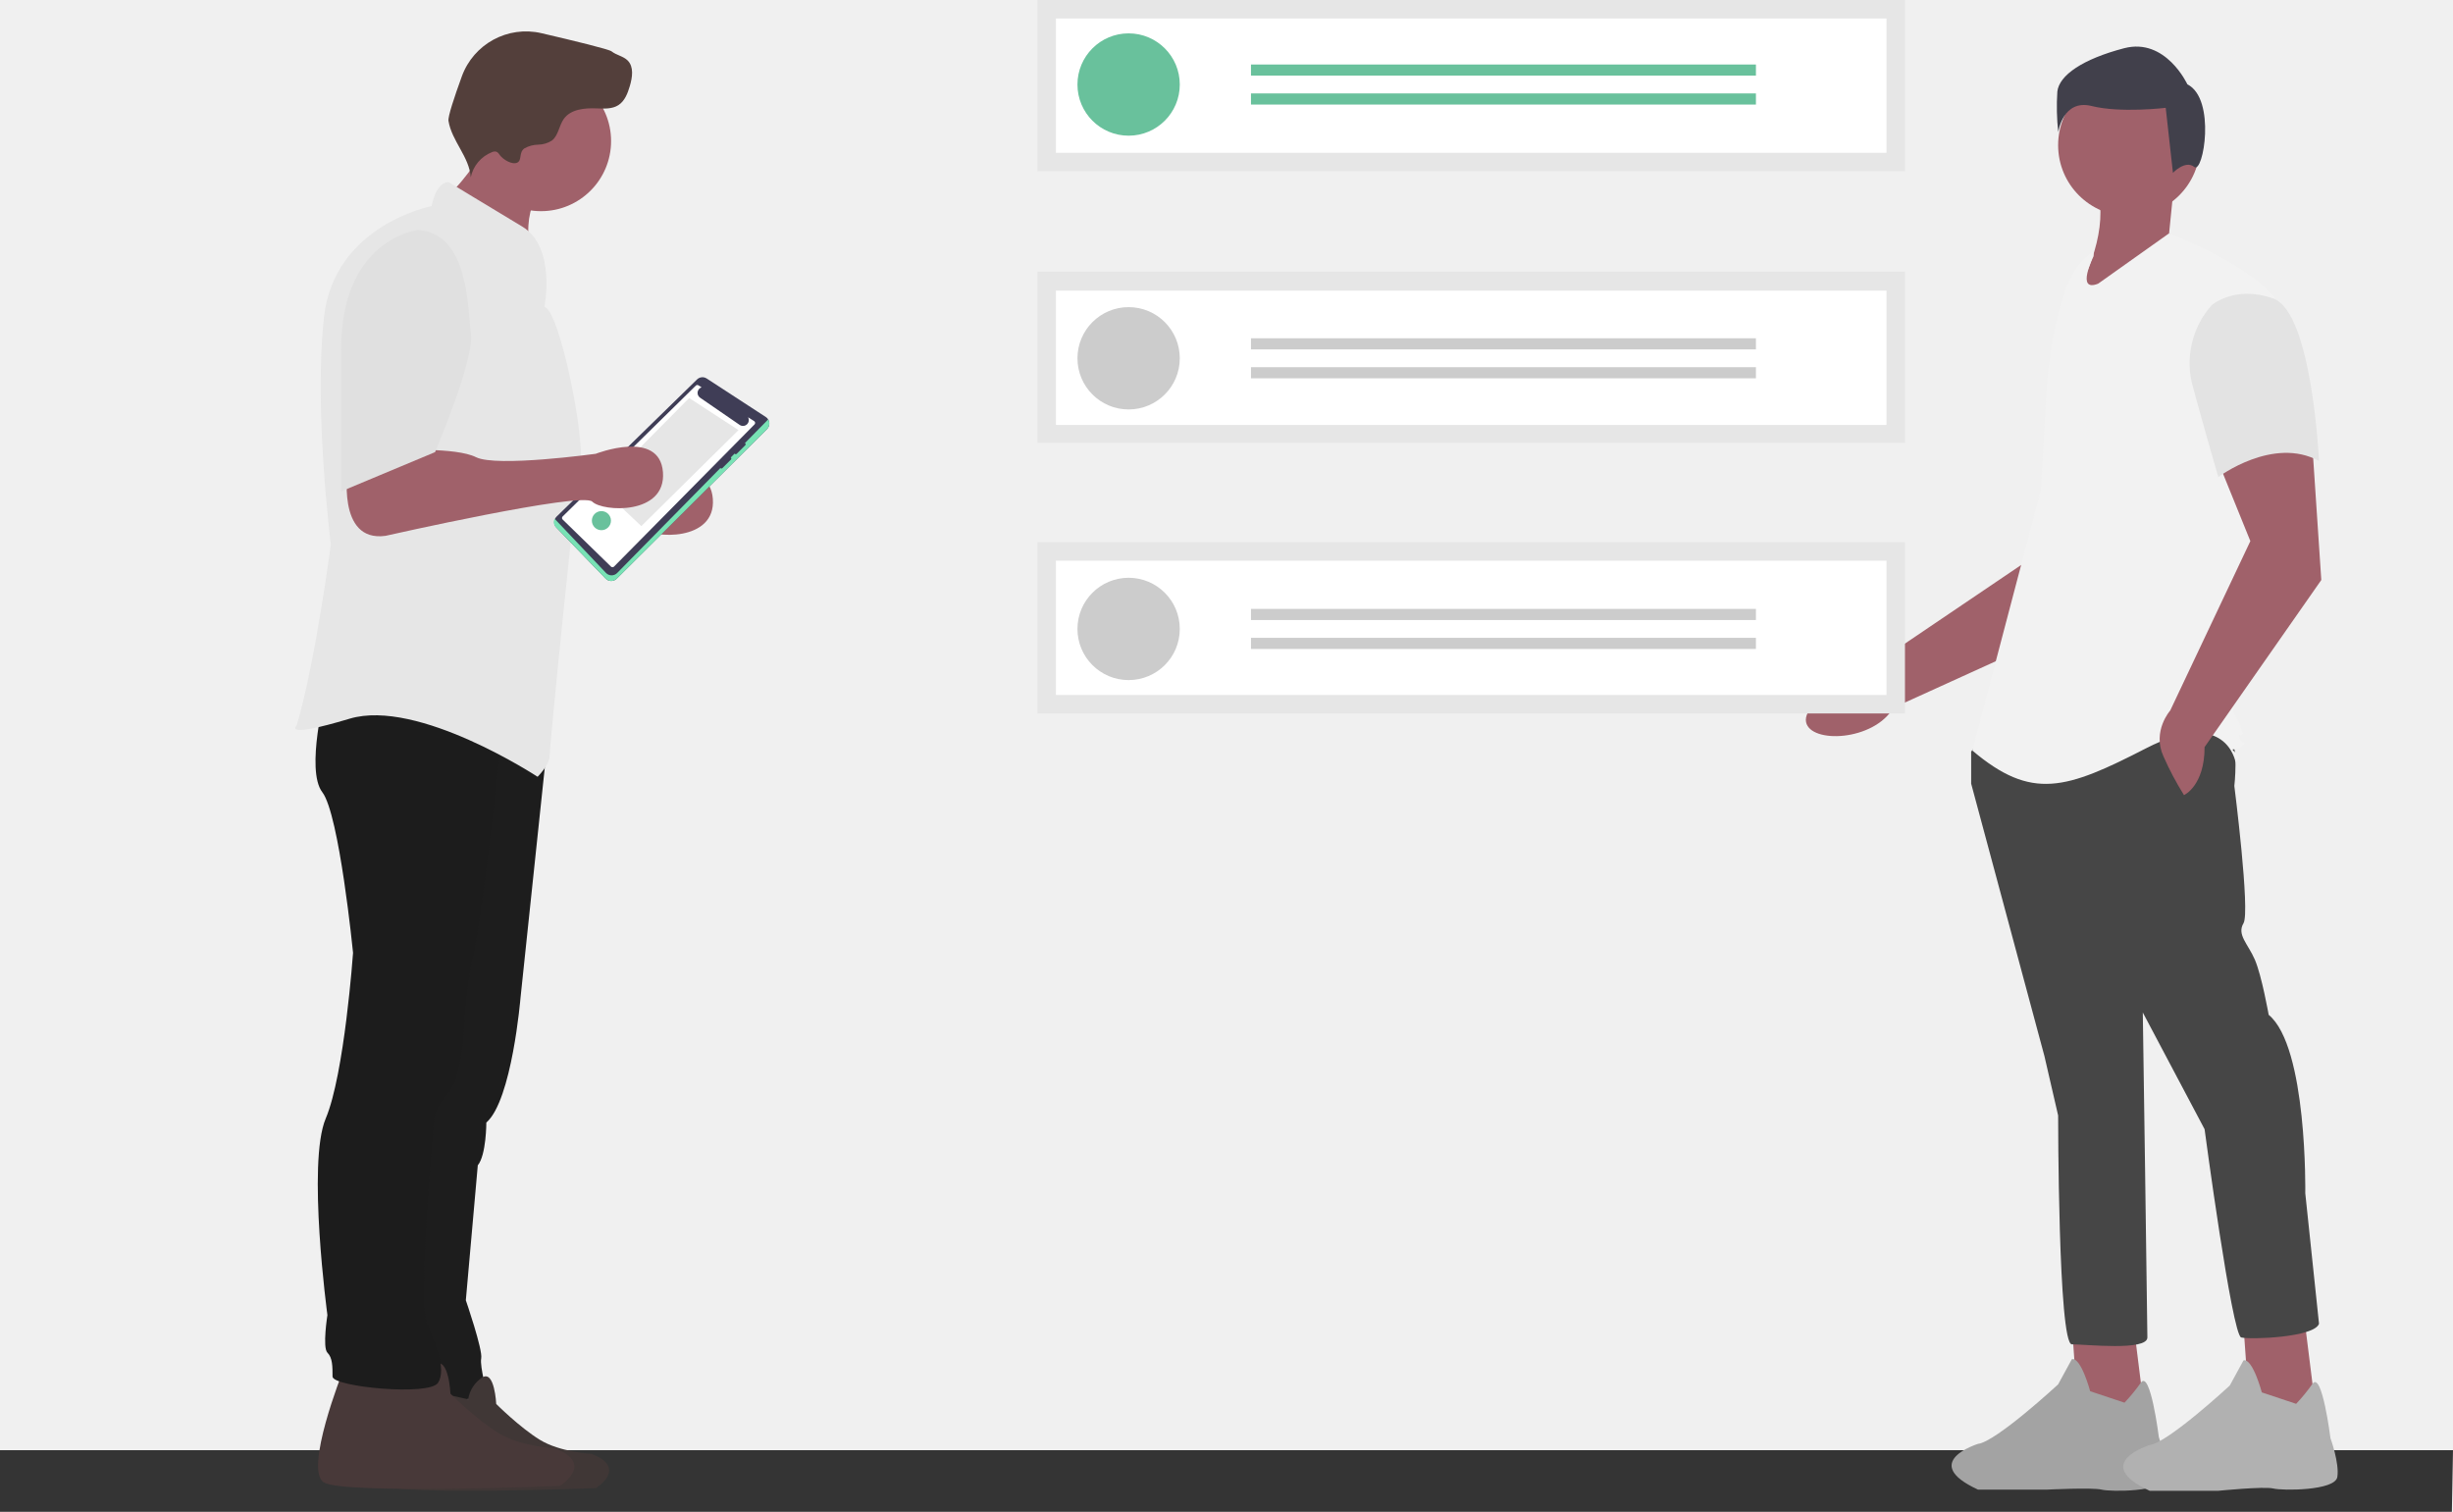
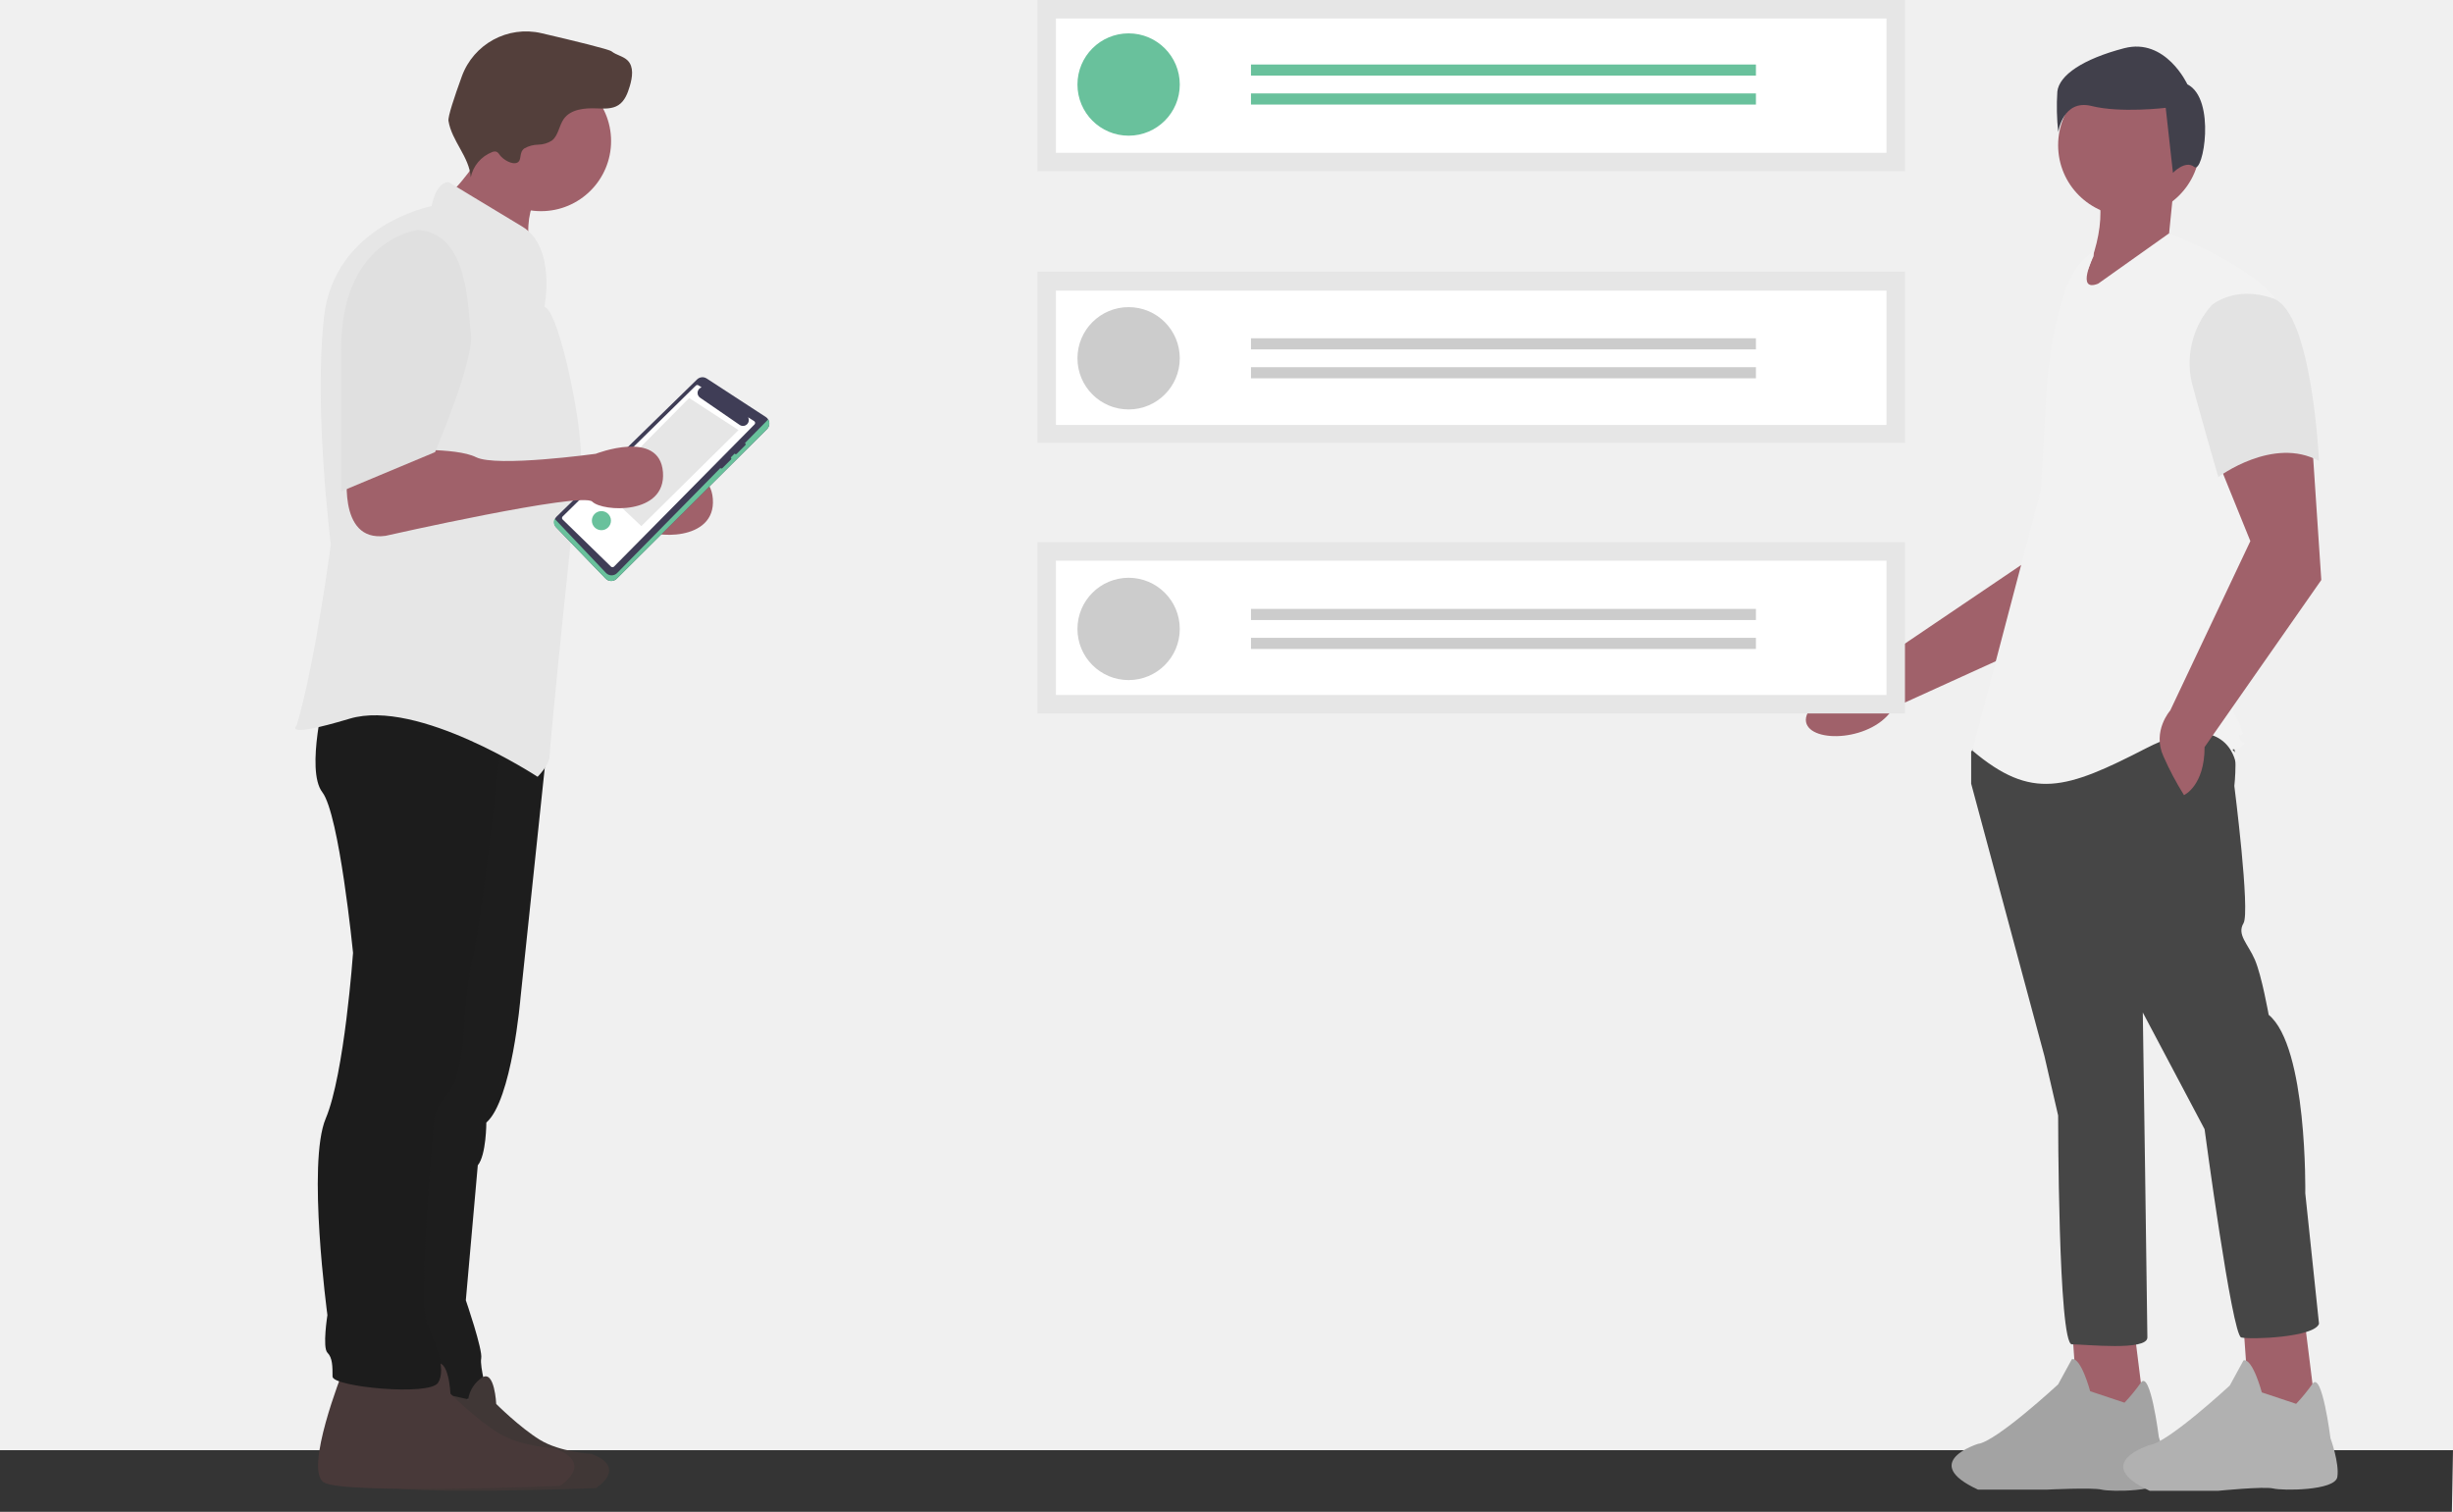
<svg xmlns="http://www.w3.org/2000/svg" id="Shared_Goals_Illustration" data-name="Shared Goals Illustration" width="640.418" height="394.697" viewBox="0 0 640.418 394.697">
  <defs>
    <style>
      .i1-1 {
        fill: #343434;
      }

      .i1-2 {
        fill: #a0616a;
      }

      .i1-3 {
        fill: #a3a3a3;
      }

      .i1-4 {
        fill: #b1b1b1;
      }

      .i1-5 {
        fill: #464646;
      }

      .i1-6 {
        fill: #f2f2f2;
      }

      .i1-7 {
        fill: #e3e3e3;
      }

      .i1-8 {
        fill: #41404b;
      }

      .i1-9 {
        fill: #e6e6e6;
      }

      .i1-10 {
        fill: #fff;
      }

      .i1-11 {
        fill: #69c19c;
      }

      .i1-12 {
        fill: #ccc;
      }

      .i1-13 {
        fill: #1d1d1d;
      }

      .i1-14 {
        fill: #403736;
      }

      .i1-15 {
        fill: #483939;
      }

      .i1-16 {
        fill: #1c1c1c;
      }

      .i1-17 {
        fill: #533f3b;
      }

      .i1-18 {
        fill: #3f3d56;
      }

      .i1-19 {
-         fill: #78e2b5;
+         fill: #69c19c;
      }

      .i1-20 {
        fill: #e0e0e0;
      }
    </style>
  </defs>
  <path id="Path_5" data-name="Path 5" class="i1-1" d="M640.123,536.262H0v-16.09H640.418Z" transform="translate(0 -141.565)" />
  <path id="Path_6" data-name="Path 6" class="i1-2" d="M890.48,360.909l-16.2,32.068L825.848,415c-5.172,8.741-21.608,9.41-22.8,3.758C801.7,412.412,823,402.205,823,402.205l40.511-27.4,3.545-23.589Z" transform="translate(-331.526 -230.213)" />
  <path id="Path_7" data-name="Path 7" class="i1-2" d="M742.064,464.215l2.987,23.9-17.326,1.2-1.792-25.094Z" transform="translate(-185.021 -118.316)" />
  <path id="Path_8" data-name="Path 8" class="i1-3" d="M899.2,676.408a46.928,46.928,0,0,0,4.275-5.229c2.483-3.436,4.686,14.19,4.686,14.19s2.39,7.169,1.792,10.754-14.339,3.585-16.729,2.987-14.339,0-14.339,0H860.959c-15.534-7.169,0-11.949,0-11.949,4.78-.6,20.911-15.534,20.911-15.534l3.585-6.572c2.39-.6,4.78,8.364,4.78,8.364Z" transform="translate(-344.543 -310.195)" />
  <path id="Path_9" data-name="Path 9" class="i1-2" d="M802.2,464.616l2.988,23.9-17.326,1.2-1.793-25.094Z" transform="translate(-200.348 -118.418)" />
  <path id="Path_10" data-name="Path 10" class="i1-4" d="M959.333,676.809a46.933,46.933,0,0,0,4.275-5.228c2.483-3.436,4.686,14.19,4.686,14.19s2.39,6.572,1.792,10.157-14.339,3.585-16.729,2.987-14.339.6-14.339.6H921.1c-15.534-7.169,0-11.949,0-11.949,4.78-.6,20.911-15.534,20.911-15.534l3.585-6.572c2.39-.6,4.78,8.364,4.78,8.364Z" transform="translate(-359.87 -310.298)" />
  <path id="Path_11" data-name="Path 11" class="i1-5" d="M928.427,446.116c2.39,2.987,1.195,13.144,1.195,13.144s4.182,32.86,2.39,35.848,1.195,5.377,2.987,9.559,3.585,14.339,3.585,14.339c10.157,8.364,9.559,46.6,9.559,46.6l3.585,34.055c-1.195,3.585-17.924,4.182-20.314,3.585s-9.559-54.369-9.559-54.369l-16.131-30.47s1.195,81.254,1.195,84.839-16.131,1.792-19.716,1.792-3.585-59.746-3.585-59.746l-3.585-15.534-19.119-71.1V450.3l2.987-4.182S926.038,443.129,928.427,446.116Z" transform="translate(-346.291 -254.062)" />
  <circle id="Ellipse_5" data-name="Ellipse 5" class="i1-2" cx="18.521" cy="18.521" r="18.521" transform="translate(537.327 19.388)" />
  <path id="Path_12" data-name="Path 12" class="i1-2" d="M901.768,251.326c3.754,8.36,1.531,20.037-5.975,32.86l30.47-14.339-4.78-4.182,1.195-11.949Z" transform="translate(-355.181 -204.754)" />
  <path id="Path_13" data-name="Path 13" class="i1-6" d="M892.981,275.35c-3.99,2.372-6.377,6.731-7.747,11.166a105.818,105.818,0,0,0-4.547,25.281l-1.447,25.688L861.316,405.6c15.534,13.144,24.5,10.157,45.407-.6s23.3,3.585,23.3,3.585,1.792-.6,0-2.39,0,0,1.792-1.792,0,0-.6-1.792,0-.6.6-1.195-2.39-5.975-2.39-5.975l4.78-44.809L940.18,287.3c-7.17-8.962-27.483-16.729-27.483-16.729l-18.521,13.144c-5.975,2.39-1.195-7.17-1.195-7.17Z" transform="translate(-346.394 -209.658)" />
  <path id="Path_14" data-name="Path 14" class="i1-2" d="M966.767,343.937l2.39,35.848L938.686,423.4c0,10.157-5.377,12.547-5.377,12.547a78.993,78.993,0,0,1-5.377-10.157c-2.987-6.572,1.792-11.949,1.792-11.949l20.911-44.212-8.962-22.106Z" transform="translate(-363.122 -228.358)" />
  <path id="Path_15" data-name="Path 15" class="i1-7" d="M959.288,293c10.157,3.585,11.949,42.419,11.949,42.419-11.949-6.572-26.288,4.182-26.288,4.182s-2.987-10.157-6.572-23.3a22.833,22.833,0,0,1,4.78-21.508S949.131,289.416,959.288,293Z" transform="translate(-365.8 -215.061)" />
  <path id="Path_16" data-name="Path 16" class="i1-8" d="M926.818,236.57c-2.358-1.886-5.574,1.542-5.574,1.542l-1.886-16.976s-11.789,1.415-19.334-.472S891.3,227.5,891.3,227.5a60.562,60.562,0,0,1-.236-10.61c.472-4.244,6.6-8.488,17.448-11.318s16.5,9.431,16.5,9.431C932.561,218.778,929.176,238.456,926.818,236.57Z" transform="translate(-353.942 -192.985)" />
  <rect id="Rectangle_5" data-name="Rectangle 5" class="i1-9" width="226.497" height="44.719" transform="translate(270.844 141.553)" />
  <rect id="Rectangle_6" data-name="Rectangle 6" class="i1-9" width="226.497" height="44.719" transform="translate(270.844 70.893)" />
  <rect id="Rectangle_7" data-name="Rectangle 7" class="i1-9" width="226.497" height="44.719" transform="translate(270.844)" />
  <path id="Path_18" data-name="Path 18" class="i1-10" d="M540.23,230.365H757.07V195.3H540.23Z" transform="translate(-264.557 -190.475)" />
  <path id="Path_19" data-name="Path 19" class="i1-10" d="M540.23,325.716H757.07V290.655H540.23Z" transform="translate(-264.557 -214.778)" />
  <path id="Path_20" data-name="Path 20" class="i1-10" d="M540.23,420.337h216.84V385.276H540.23Z" transform="translate(-264.557 -238.894)" />
  <circle id="Ellipse_6" data-name="Ellipse 6" class="i1-11" cx="13.357" cy="13.357" r="13.357" transform="translate(281.298 8.711)" />
  <rect id="Rectangle_8" data-name="Rectangle 8" class="i1-11" width="131.833" height="2.904" transform="translate(326.597 16.842)" />
  <rect id="Rectangle_9" data-name="Rectangle 9" class="i1-11" width="131.833" height="2.904" transform="translate(326.597 24.392)" />
  <circle id="Ellipse_7" data-name="Ellipse 7" class="i1-12" cx="13.357" cy="13.357" r="13.357" transform="translate(281.298 80.185)" />
  <rect id="Rectangle_10" data-name="Rectangle 10" class="i1-12" width="131.833" height="2.904" transform="translate(326.597 88.316)" />
  <rect id="Rectangle_11" data-name="Rectangle 11" class="i1-12" width="131.833" height="2.904" transform="translate(326.597 95.866)" />
  <circle id="Ellipse_8" data-name="Ellipse 8" class="i1-12" cx="13.357" cy="13.357" r="13.357" transform="translate(281.298 150.845)" />
  <rect id="Rectangle_12" data-name="Rectangle 12" class="i1-12" width="131.833" height="2.904" transform="translate(326.597 158.976)" />
  <rect id="Rectangle_13" data-name="Rectangle 13" class="i1-12" width="131.833" height="2.904" transform="translate(326.597 166.526)" />
  <path id="Path_21" data-name="Path 21" class="i1-2" d="M309.528,360.08s-3.123,19.63,9.815,17.845c0,0,51.306-11.6,53.983-8.923s19.318,3.588,18.45-7.7c-.871-11.323-17.558-4.795-17.558-4.795s-25.876,3.569-31.23.892-20.522-1.785-20.522-1.785Z" transform="translate(-205.673 -231.085)" />
  <path id="Path_22" data-name="Path 22" class="i1-13" d="M349.375,447.853l-4.242,40.25-2.872,27.248s-2.231,26.768-8.923,32.568c0,0,0,8.477-2.231,11.153l-3.123,35.245s4.461,12.938,4.015,15.169,1.785,9.369,1.338,10.261-21.415,0-21.415,0l4.461-71.828,13.83-99.935Z" transform="translate(-206.368 -254.843)" />
  <path id="Path_23" data-name="Path 23" class="i1-14" d="M307.717,672.989s-9.356,23.594-4.475,26.442,56.138.814,56.138.814,8.543-5.288-1.22-8.95c0,0-8.136-.407-13.424-3.661s-11.39-9.356-11.39-9.356-.407-8.95-3.661-6.916a8.36,8.36,0,0,0-3.661,5.7Z" transform="translate(-203.796 -311.733)" />
  <path id="Path_24" data-name="Path 24" class="i1-15" d="M288.161,668.632s-10.261,25.876-4.907,29,61.567.892,61.567.892,9.369-5.8-1.338-9.815c0,0-8.923-.446-14.723-4.015s-12.492-10.261-12.492-10.261-.446-9.815-4.015-7.584a9.169,9.169,0,0,0-4.015,6.246Z" transform="translate(-198.667 -310.575)" />
  <path id="Path_25" data-name="Path 25" class="i1-16" d="M329.422,442.656s-4.908,45.952-7.138,55.767a126.891,126.891,0,0,0-2.677,19.63s-.446,14.276-4.461,18.292a12.059,12.059,0,0,0-3.569,8.923s-4.015,45.06-1.785,50.414,5.259,12.309,3.028,15.878-27.566,1.075-27.566-1.6,0-4.908-1.338-6.246,0-9.815,0-9.815-5.354-39.706-.446-51.306,7.138-43.275,7.138-43.275-3.569-36.137-8.03-41.937.892-26.322.892-26.322Z" transform="translate(-198.436 -250.562)" />
  <path id="Path_26" data-name="Path 26" class="i1-2" d="M329.2,250.721a6,6,0,0,0,2.89,2.462c6.55,3.609,12.033,8.841,17.435,14.012a20.468,20.468,0,0,1,.812-13.842c.645-1.494,1.49-3.1,1.029-4.659a5.8,5.8,0,0,0-2.262-2.707,70.148,70.148,0,0,0-6.9-4.707c-1.671-1-5.1-3.66-7.022-3.37-.1,2.59-.153,4.906-1.287,7.326C333.622,245.811,329.394,251.173,329.2,250.721Z" transform="translate(-210.77 -201.329)" />
  <circle id="Ellipse_9" data-name="Ellipse 9" class="i1-2" cx="18.292" cy="18.292" r="18.292" transform="translate(122.955 18.546)" />
  <path id="Path_27" data-name="Path 27" class="i1-9" d="M338.761,285.2s3.123-15.615-5.8-20.968-19.184-11.6-19.184-11.6-3.123-.446-4.461,6.246c0,0-25.43,4.908-28.107,29s1.785,59.336,1.785,59.336-4.015,30.783-8.923,47.291c0,0-4.015,3.569,13.83-1.785s49.075,15.169,49.075,15.169,3.123-3.123,3.123-5.354,6.692-70.044,8.03-76.289S342.776,286.089,338.761,285.2Z" transform="translate(-196.622 -205.084)" />
  <path id="Path_28" data-name="Path 28" class="i1-17" d="M347.243,230.349a7.627,7.627,0,0,1,3.587-.955,6.827,6.827,0,0,0,3.549-1.057c1.728-1.326,1.855-3.89,3.119-5.664,1.83-2.568,5.481-2.878,8.632-2.749,1.927.079,4,.194,5.626-.849,1.666-1.07,2.421-3.086,2.983-4.985.664-2.246,1.094-4.992-.552-6.657-1.143-1.156-2.948-1.385-4.218-2.4-.687-.55-9.773-2.757-18.3-4.742a17.827,17.827,0,0,0-20.792,11.285c-1.969,5.415-3.657,10.5-3.483,11.6.834,5.26,5.486,9.441,5.806,14.757a9.059,9.059,0,0,1,5.53-6.575,1.73,1.73,0,0,1,1.127-.137c.462.148.732.609,1.024,1,.764,1.016,3.165,2.557,4.526,1.837C346.621,233.412,345.712,231.388,347.243,230.349Z" transform="translate(-210.307 -191.627)" />
  <path id="Path_29" data-name="Path 29" class="i1-18" d="M365.055,357.4a2.035,2.035,0,0,0-.042,2.863l12.862,13.313a2.03,2.03,0,0,0,2.892.028l39.249-39.079a2.03,2.03,0,0,0-.325-3.14l-15.433-10.052a2.018,2.018,0,0,0-2.526.249Z" transform="translate(-219.754 -222.513)" />
  <path id="Path_30" data-name="Path 30" class="i1-19" d="M420.25,335.737a2.044,2.044,0,0,1-.269.331l-39.157,39.817a2.03,2.03,0,0,1-2.893-.028l-13.139-13.866a2.018,2.018,0,0,1-.24-.3,1.822,1.822,0,0,0,.425,2.333l12.862,13.313a2.03,2.03,0,0,0,2.892.028l39.249-39.079a2.031,2.031,0,0,0,.269-2.546Z" transform="translate(-219.718 -226.268)" />
  <path id="Path_31" data-name="Path 31" class="i1-10" d="M417.35,333.154l-1.6-1.018a1.522,1.522,0,0,1-2.19,2l-10.336-7.106a1.521,1.521,0,0,1,.4-2.7l-.823-.525a.554.554,0,0,0-.692.078l-34.77,34.169a.554.554,0,0,0,.014.792l12.628,12.3a.554.554,0,0,0,.771-.011l36.686-37.119a.554.554,0,0,0-.093-.859Z" transform="translate(-220.453 -223.203)" />
  <path id="Path_32" data-name="Path 32" class="i1-9" d="M210.391,162.841,221.057,172.9l25.37-25.066-12.876-8.38Z" transform="translate(-53.623 -35.542)" />
  <path id="Path_33" data-name="Path 33" class="i1-18" d="M427.656,346.85a.378.378,0,0,0,.522,0l2.219-2.219a.37.37,0,0,0,0-.522.378.378,0,0,0-.522,0l-2.219,2.219A.37.37,0,0,0,427.656,346.85Z" transform="translate(-235.838 -228.375)" />
  <path id="Path_34" data-name="Path 34" class="i1-18" d="M422.64,351.865a.37.37,0,0,0,.522,0l2.219-2.219a.369.369,0,0,0-.522-.522l-2.219,2.219A.37.37,0,0,0,422.64,351.865Z" transform="translate(-234.559 -229.652)" />
  <circle id="Ellipse_10" data-name="Ellipse 10" class="i1-11" cx="2.492" cy="2.492" r="2.492" transform="translate(154.523 133.439)" />
  <path id="Path_35" data-name="Path 35" class="i1-2" d="M292.052,350.76s-3.123,19.63,9.815,17.845c0,0,51.306-11.6,53.983-8.923s19.318,3.588,18.45-7.7c-.871-11.323-17.558-4.795-17.558-4.795s-25.876,3.569-31.23.892S304.99,346.3,304.99,346.3Z" transform="translate(-201.219 -228.71)" />
  <path id="Path_36" data-name="Path 36" class="i1-20" d="M309.847,269.4s-20.076,2.231-20.076,31.23v37.029l24.538-10.261s10.261-24.091,9.369-30.783S323.231,270.288,309.847,269.4Z" transform="translate(-200.722 -209.359)" />
</svg>
